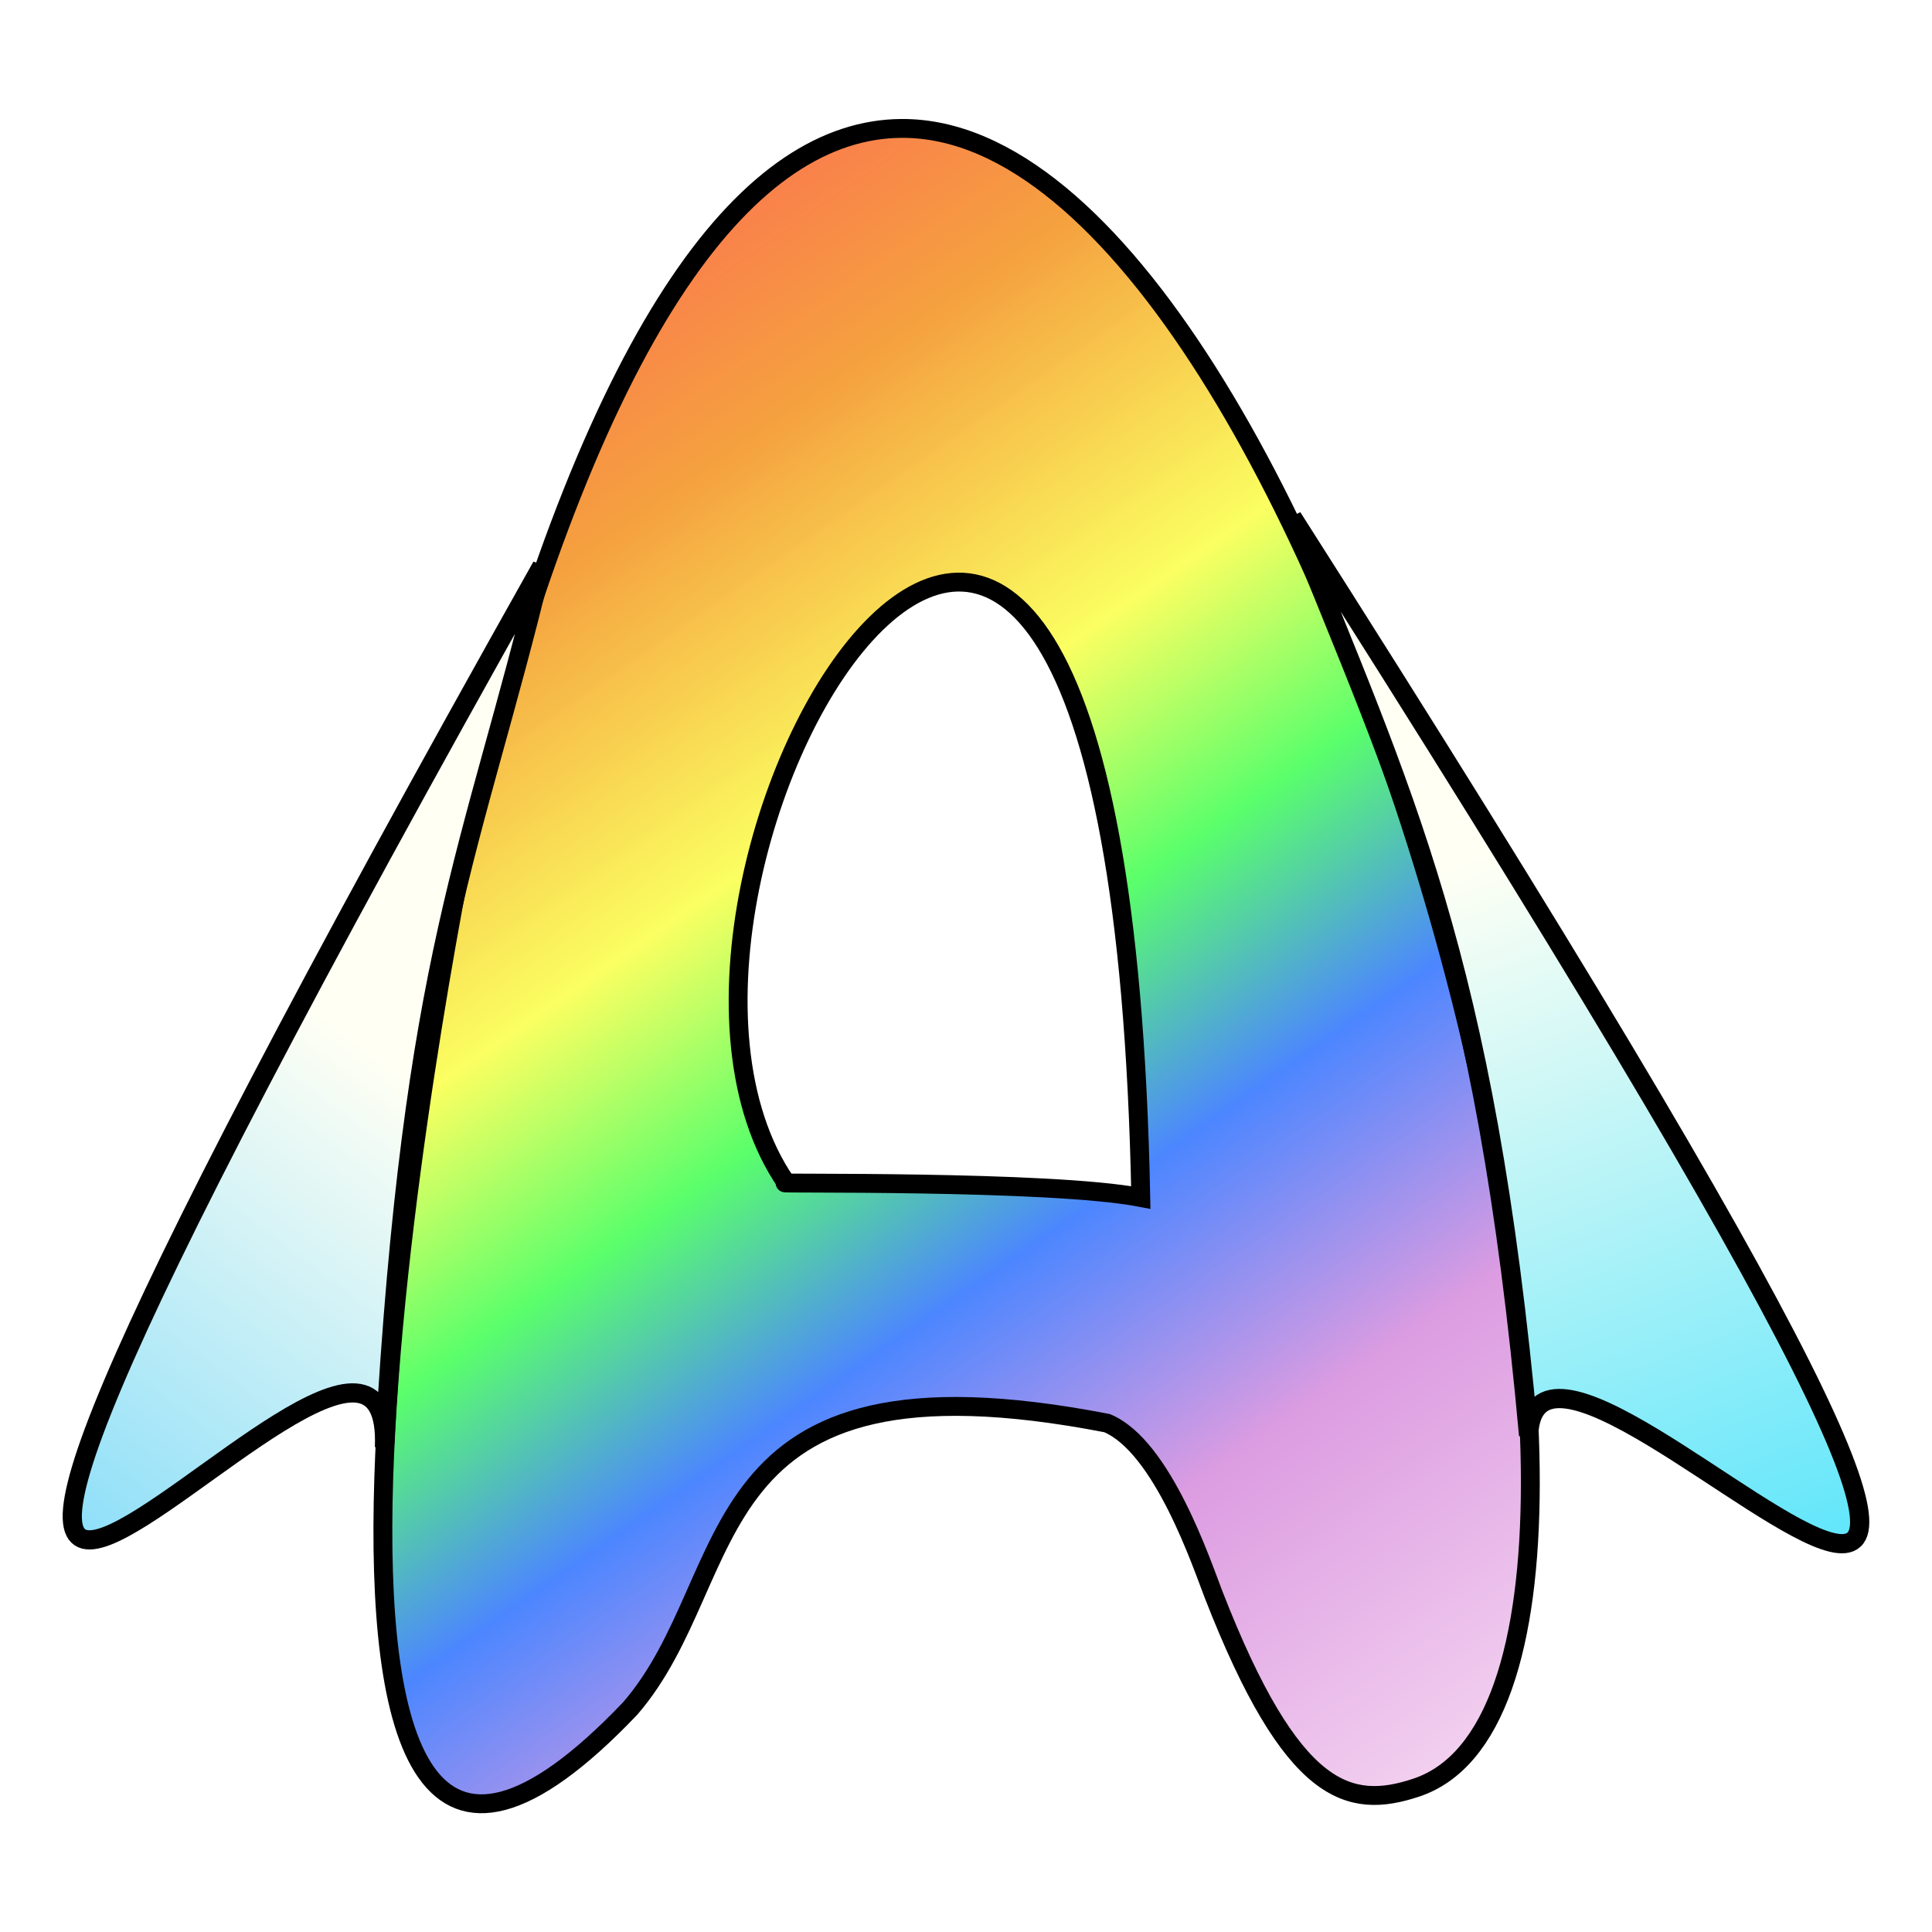
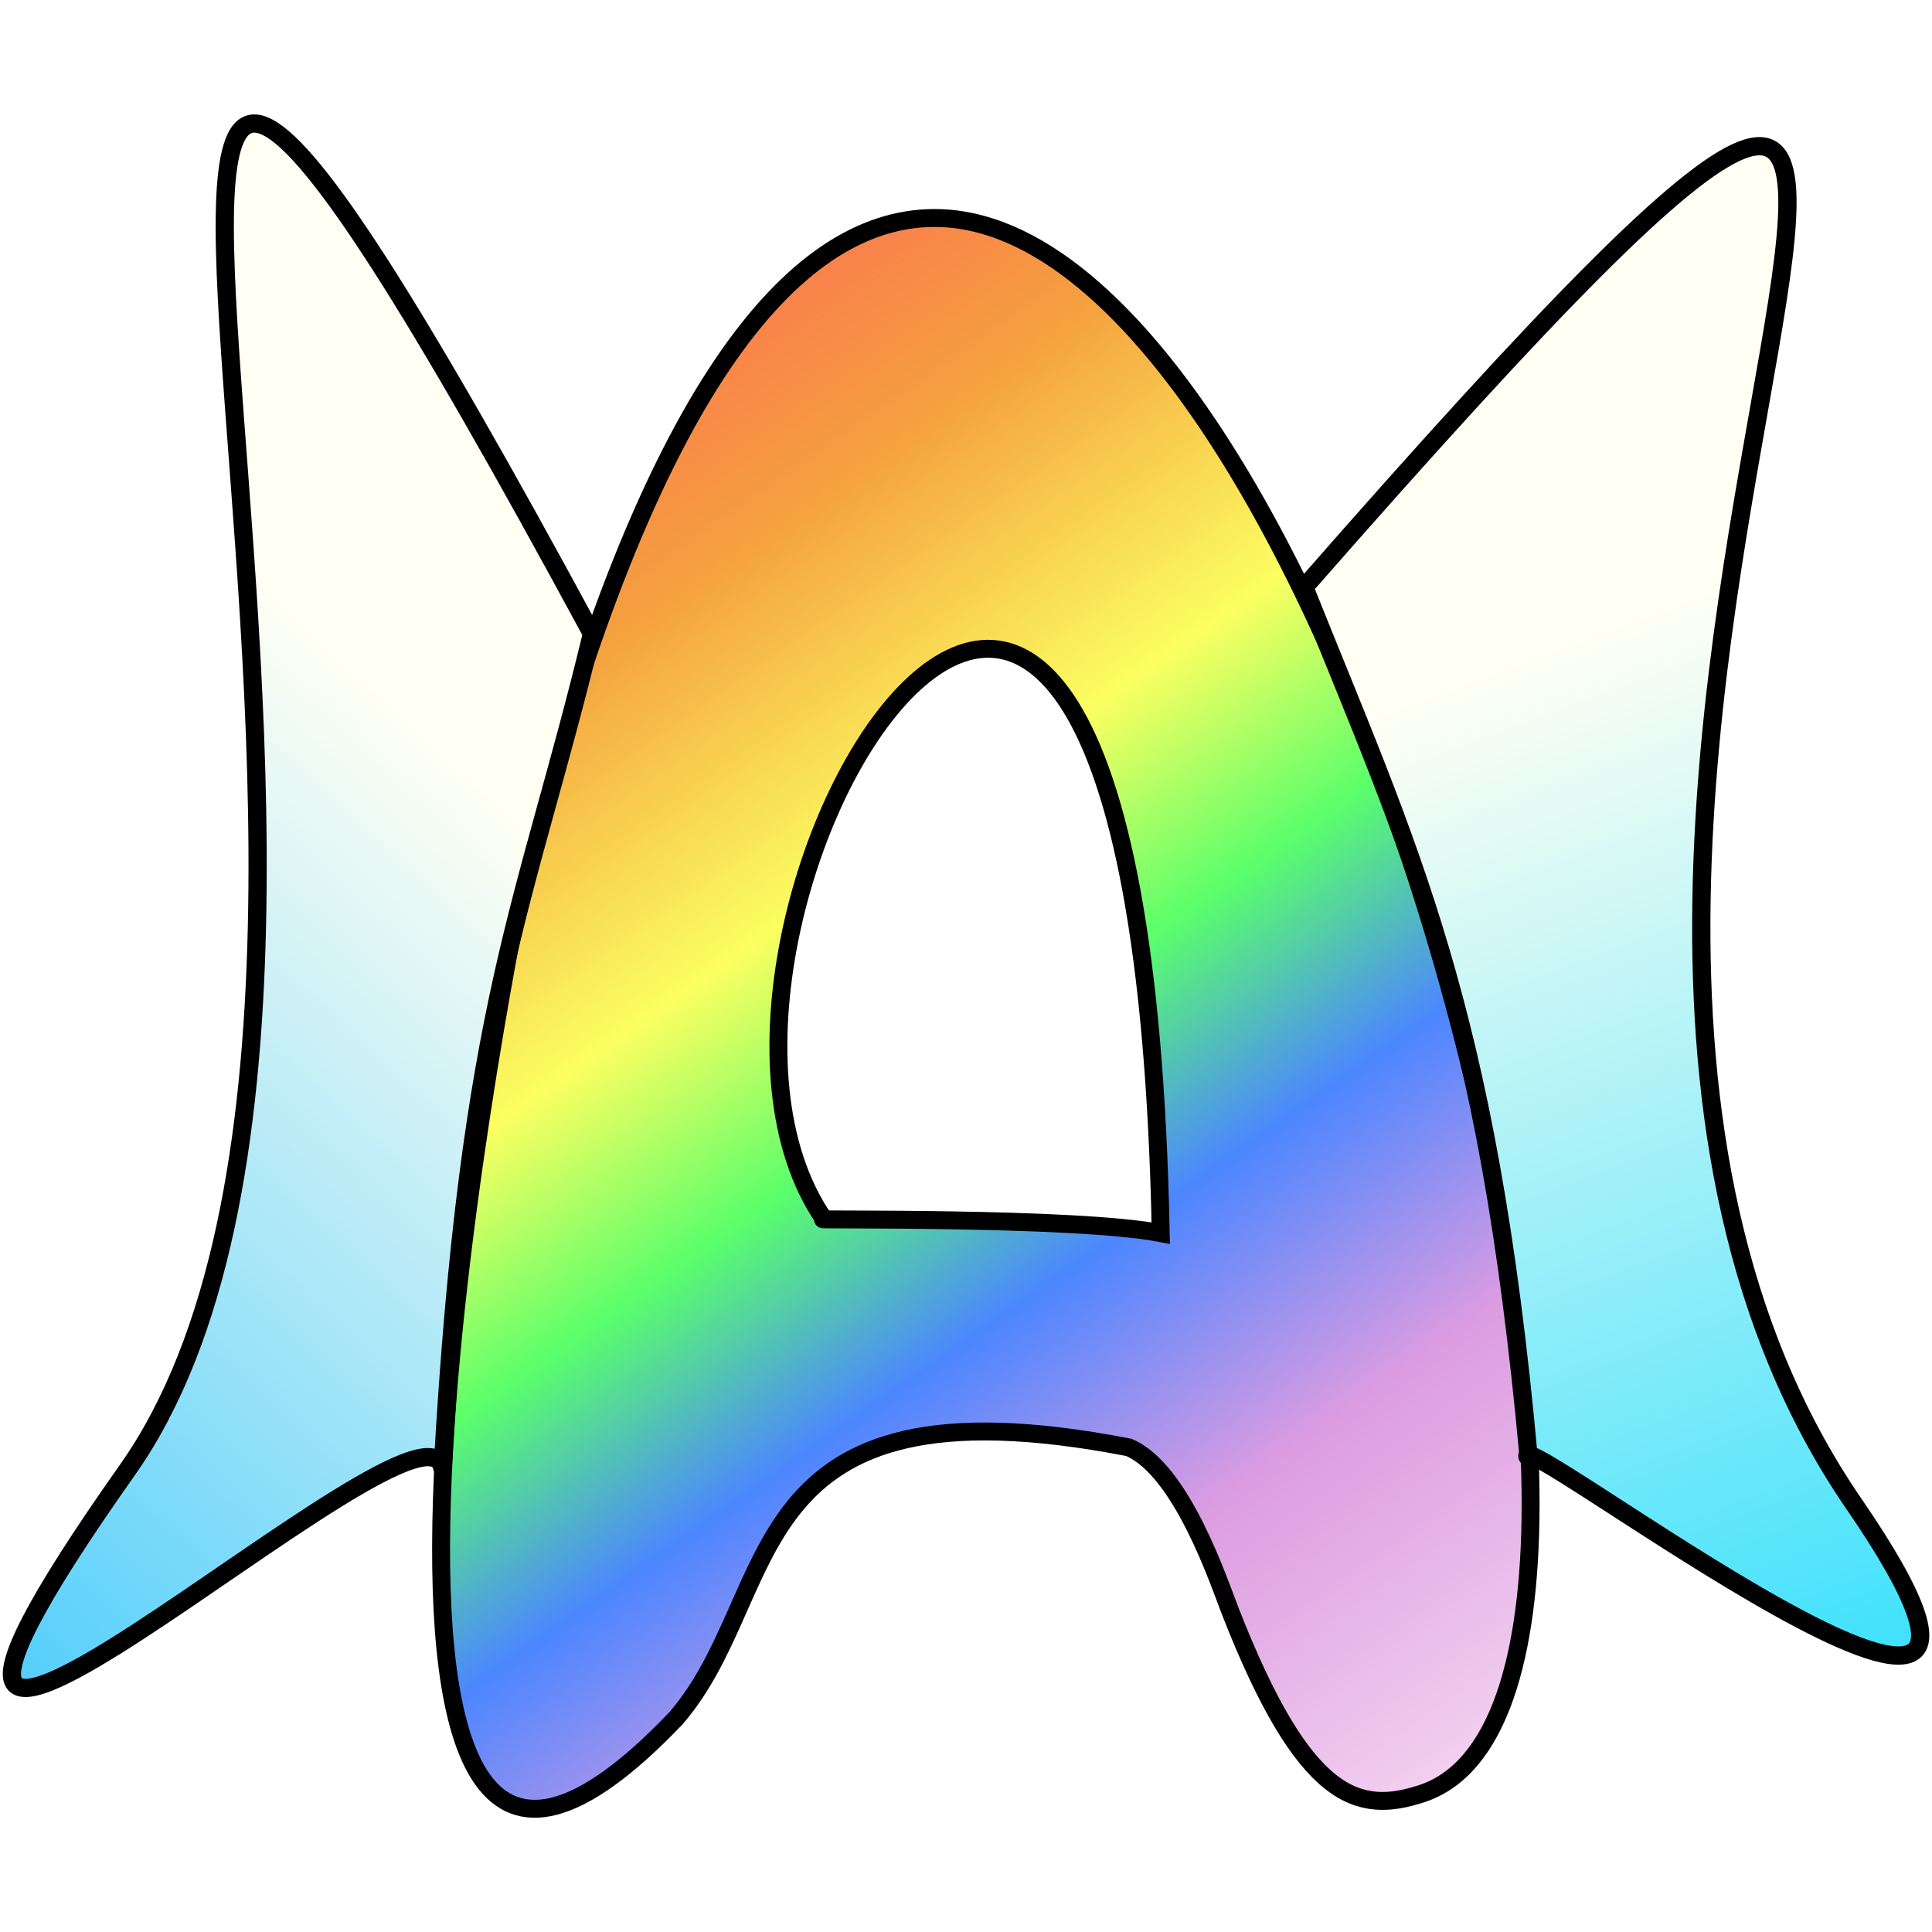
<svg xmlns="http://www.w3.org/2000/svg" xmlns:xlink="http://www.w3.org/1999/xlink" width="256" height="256" id="svg2985" version="1.1">
  <defs id="defs2987">
    <linearGradient id="linearGradient4222">
      <stop style="stop-color:#00b7ff;stop-opacity:1" offset="0" id="stop4224" />
      <stop style="stop-color:#fffff4;stop-opacity:1" offset="1" id="stop4226" />
    </linearGradient>
    <linearGradient id="linearGradient4216">
      <stop id="stop4218" offset="0" style="stop-color:#00d7ff;stop-opacity:1" />
      <stop id="stop4220" offset="1" style="stop-color:#fffff4;stop-opacity:1" />
    </linearGradient>
    <linearGradient id="linearGradient3830">
      <stop style="stop-color:#00b8b2;stop-opacity:1;" offset="0" id="stop3832" />
      <stop style="stop-color:#6cfff4;stop-opacity:0;" offset="1" id="stop3834" />
    </linearGradient>
    <linearGradient id="linearGradient3833">
      <stop style="stop-color:#ff5a5a;stop-opacity:1;" offset="0" id="stop3835" />
      <stop id="stop3837" offset="0.203" style="stop-color:#f5a13f;stop-opacity:1;" />
      <stop style="stop-color:#fbff5e;stop-opacity:0.982;" offset="0.367" id="stop3839" />
      <stop id="stop3841" offset="0.476" style="stop-color:#5aff6b;stop-opacity:1;" />
      <stop style="stop-color:#4c86ff;stop-opacity:1;" offset="0.588" id="stop3843" />
      <stop id="stop3845" offset="0.723" style="stop-color:#dc9ce1;stop-opacity:1;" />
      <stop style="stop-color:#ffedf8;stop-opacity:1;" offset="1" id="stop3847" />
    </linearGradient>
    <linearGradient id="linearGradient3817">
      <stop style="stop-color:#ff5a5a;stop-opacity:1;" offset="0" id="stop3819" />
      <stop id="stop3821" offset="0.263" style="stop-color:#f5a13f;stop-opacity:1;" />
      <stop style="stop-color:#fbff5e;stop-opacity:0.982;" offset="0.419" id="stop3823" />
      <stop id="stop3825" offset="0.545" style="stop-color:#5aff6b;stop-opacity:1;" />
      <stop style="stop-color:#4c86ff;stop-opacity:1;" offset="0.663" id="stop3827" />
      <stop id="stop3829" offset="0.723" style="stop-color:#dc9ce1;stop-opacity:1;" />
      <stop style="stop-color:#ffedf8;stop-opacity:1;" offset="1" id="stop3831" />
    </linearGradient>
    <linearGradient id="linearGradient3124">
      <stop id="stop3126" offset="0" style="stop-color:#ff5a5a;stop-opacity:1;" />
      <stop style="stop-color:#f5a13f;stop-opacity:1;" offset="0.263" id="stop3128" />
      <stop id="stop3130" offset="0.419" style="stop-color:#fbff5e;stop-opacity:0.982;" />
      <stop style="stop-color:#5aff6b;stop-opacity:1;" offset="0.545" id="stop3132" />
      <stop id="stop3134" offset="0.663" style="stop-color:#4c86ff;stop-opacity:1;" />
      <stop style="stop-color:#dc9ce1;stop-opacity:1;" offset="0.723" id="stop3136" />
      <stop id="stop3138" offset="1" style="stop-color:#ffedf8;stop-opacity:1;" />
    </linearGradient>
    <linearGradient id="linearGradient3798">
      <stop style="stop-color:#ff5a5a;stop-opacity:1;" offset="0" id="stop3800" />
      <stop id="stop3806" offset="0.2" style="stop-color:#f5a13f;stop-opacity:1;" />
      <stop style="stop-color:#fbff5e;stop-opacity:0.982;" offset="0.331" id="stop3808" />
      <stop id="stop3810" offset="0.446" style="stop-color:#5aff6b;stop-opacity:1;" />
      <stop style="stop-color:#4c86ff;stop-opacity:1;" offset="0.663" id="stop3812" />
      <stop id="stop3814" offset="0.759" style="stop-color:#dc9ce1;stop-opacity:1;" />
      <stop style="stop-color:#ffedf8;stop-opacity:1;" offset="1" id="stop3802" />
    </linearGradient>
    <linearGradient xlink:href="#linearGradient3798-7" id="linearGradient3804-1" x1="77.282" y1="857.588" x2="232.403" y2="993.453" gradientUnits="userSpaceOnUse" gradientTransform="translate(3.873388,2.720452)" />
    <linearGradient id="linearGradient3798-7">
      <stop style="stop-color:#ff5a5a;stop-opacity:1;" offset="0" id="stop3800-4" />
      <stop id="stop3806-0" offset="0.2" style="stop-color:#f5a13f;stop-opacity:1;" />
      <stop style="stop-color:#fbff5e;stop-opacity:0.982;" offset="0.331" id="stop3808-9" />
      <stop id="stop3810-4" offset="0.446" style="stop-color:#5aff6b;stop-opacity:1;" />
      <stop style="stop-color:#4c86ff;stop-opacity:1;" offset="0.663" id="stop3812-8" />
      <stop id="stop3814-8" offset="0.759" style="stop-color:#dc9ce1;stop-opacity:1;" />
      <stop style="stop-color:#ffedf8;stop-opacity:1;" offset="1" id="stop3802-2" />
    </linearGradient>
    <linearGradient y2="993.453" x2="232.403" y1="803.04" x1="10.612" gradientTransform="translate(37.04821,-58.1512)" gradientUnits="userSpaceOnUse" id="linearGradient3046" xlink:href="#linearGradient3124" />
    <linearGradient y2="993.453" x2="232.403" y1="857.588" x1="77.282" gradientTransform="translate(-10.82635,103.1476)" gradientUnits="userSpaceOnUse" id="linearGradient3046-5" xlink:href="#linearGradient3798-7-5" />
    <linearGradient id="linearGradient3798-7-5">
      <stop style="stop-color:#ff5a5a;stop-opacity:1;" offset="0" id="stop3800-4-1" />
      <stop id="stop3806-0-7" offset="0.2" style="stop-color:#f5a13f;stop-opacity:1;" />
      <stop style="stop-color:#fbff5e;stop-opacity:0.982;" offset="0.331" id="stop3808-9-1" />
      <stop id="stop3810-4-1" offset="0.446" style="stop-color:#5aff6b;stop-opacity:1;" />
      <stop style="stop-color:#4c86ff;stop-opacity:1;" offset="0.663" id="stop3812-8-5" />
      <stop id="stop3814-8-2" offset="0.759" style="stop-color:#dc9ce1;stop-opacity:1;" />
      <stop style="stop-color:#ffedf8;stop-opacity:1;" offset="1" id="stop3802-2-7" />
    </linearGradient>
    <linearGradient xlink:href="#linearGradient3833" id="linearGradient3187" gradientUnits="userSpaceOnUse" gradientTransform="matrix(-0.9576432,0.2879575,-0.2879575,-0.9576432,498.6331,1051.535)" x1="131.554" y1="1109.443" x2="43.15" y2="840.557" />
    <linearGradient xlink:href="#linearGradient3830" id="linearGradient3838" x1="18.359" y1="918.407" x2="86.929" y2="918.407" gradientUnits="userSpaceOnUse" gradientTransform="translate(-8.571429,-2.142857)" />
    <linearGradient xlink:href="#linearGradient3830-7" id="linearGradient3838-1" x1="18.359" y1="918.407" x2="86.929" y2="918.407" gradientUnits="userSpaceOnUse" />
    <linearGradient id="linearGradient3830-7">
      <stop style="stop-color:#2cfff9;stop-opacity:1;" offset="0" id="stop3832-4" />
      <stop style="stop-color:#e3fffd;stop-opacity:0;" offset="1" id="stop3834-0" />
    </linearGradient>
    <linearGradient gradientTransform="matrix(-1.019921,0,0,1.005333,265.2095,-0.5973605)" y2="918.407" x2="86.929" y1="918.407" x1="18.359" gradientUnits="userSpaceOnUse" id="linearGradient3855" xlink:href="#linearGradient3830-7" />
    <linearGradient xlink:href="#linearGradient3833" id="linearGradient3932" gradientUnits="userSpaceOnUse" gradientTransform="matrix(-0.9576432,0.2879575,-0.2879575,-0.9576432,498.6331,1051.535)" x1="131.554" y1="1109.443" x2="43.15" y2="840.557" />
    <linearGradient xlink:href="#linearGradient3830" id="linearGradient3934" gradientUnits="userSpaceOnUse" gradientTransform="translate(-8.571429,-2.142857)" x1="18.359" y1="918.407" x2="86.929" y2="918.407" />
    <linearGradient xlink:href="#linearGradient3830-7" id="linearGradient3936" gradientUnits="userSpaceOnUse" gradientTransform="matrix(-1.019921,0,0,1.005333,265.2095,-0.5973605)" x1="18.359" y1="918.407" x2="86.929" y2="918.407" />
    <linearGradient xlink:href="#linearGradient3830-7" id="linearGradient3939" gradientUnits="userSpaceOnUse" gradientTransform="matrix(-1.019921,0,0,1.005333,266.6783,-2.384836)" x1="19.76" y1="862.278" x2="76.424" y2="943.985" />
    <linearGradient xlink:href="#linearGradient3830" id="linearGradient3942" gradientUnits="userSpaceOnUse" gradientTransform="translate(-7.102676,-3.930333)" x1="23.359" y1="869.836" x2="77.643" y2="936.264" />
    <linearGradient xlink:href="#linearGradient3833" id="linearGradient3952" gradientUnits="userSpaceOnUse" gradientTransform="matrix(-0.9576432,0.2879575,-0.2879575,-0.9576432,498.6331,1051.535)" x1="131.554" y1="1109.443" x2="43.15" y2="840.557" />
    <linearGradient xlink:href="#linearGradient3830" id="linearGradient3954" gradientUnits="userSpaceOnUse" gradientTransform="translate(-7.102676,-3.930333)" x1="23.359" y1="869.836" x2="77.643" y2="936.264" />
    <linearGradient xlink:href="#linearGradient3830-7" id="linearGradient3956" gradientUnits="userSpaceOnUse" gradientTransform="matrix(-1.019921,0,0,1.005333,266.6783,-2.384836)" x1="19.76" y1="862.278" x2="76.424" y2="943.985" />
    <linearGradient xlink:href="#linearGradient3830" id="linearGradient3959" gradientUnits="userSpaceOnUse" gradientTransform="matrix(-1.019921,0,0,1.005333,268.0985,-2.384812)" x1="19.76" y1="862.278" x2="76.424" y2="943.985" />
    <linearGradient xlink:href="#linearGradient3830" id="linearGradient3962" gradientUnits="userSpaceOnUse" gradientTransform="translate(-5.682469,-3.930309)" x1="23.359" y1="869.836" x2="77.643" y2="936.264" />
    <linearGradient xlink:href="#linearGradient3833" id="linearGradient3074" gradientUnits="userSpaceOnUse" gradientTransform="matrix(-0.9576432,0.2879575,-0.2879575,-0.9576432,498.6331,1051.535)" x1="131.554" y1="1109.443" x2="43.15" y2="840.557" />
    <linearGradient xlink:href="#linearGradient3830" id="linearGradient3076" gradientUnits="userSpaceOnUse" gradientTransform="translate(-5.682469,-3.930309)" x1="23.359" y1="869.836" x2="77.643" y2="936.264" />
    <linearGradient xlink:href="#linearGradient3830" id="linearGradient3078" gradientUnits="userSpaceOnUse" gradientTransform="matrix(-1.019921,0,0,1.005333,268.0985,-2.384812)" x1="19.76" y1="862.278" x2="76.424" y2="943.985" />
-     <linearGradient xlink:href="#linearGradient4216" id="linearGradient3160" gradientUnits="userSpaceOnUse" gradientTransform="matrix(-0.9005982,0.5081726,-0.4939803,-0.8754463,712.2289,1695.938)" x1="63.49" y1="768.237" x2="37.331" y2="929.37" />
-     <linearGradient xlink:href="#linearGradient4222" id="linearGradient3163" gradientUnits="userSpaceOnUse" gradientTransform="matrix(0.9643749,0.3752357,0.3624864,-0.9316085,-346.3903,1770.841)" x1="15.392" y1="761.449" x2="62.558" y2="922.056" />
+     <linearGradient xlink:href="#linearGradient4216" id="linearGradient3160" gradientUnits="userSpaceOnUse" gradientTransform="matrix(-0.8551389,0.4825217,-0.4690458,-0.8312566,686.5254,1663.259)" x1="68.574" y1="767.149" x2="37.065" y2="960.22" />
+     <linearGradient xlink:href="#linearGradient4222" id="linearGradient3163" gradientUnits="userSpaceOnUse" gradientTransform="matrix(0.9156964,0.356295,0.3441893,-0.8845839,-318.6336,1734.381)" x1="10.893" y1="765.058" x2="86.791" y2="951.505" />
  </defs>
  <g id="layer1" transform="translate(0,-796.3622)">
    <g transform="scale(0.9898579,1.010246)" style="font-size:102.877px;font-style:normal;font-weight:normal;line-height:125%;letter-spacing:0px;word-spacing:0px;fill:#000000;fill-opacity:1;stroke:none;font-family:Sans" id="text2993" />
    <g style="font-size:120px;font-style:normal;font-variant:normal;font-weight:normal;font-stretch:normal;line-height:125%;letter-spacing:0px;word-spacing:0px;fill:#000000;fill-opacity:1;stroke:none;font-family:Arial;-inkscape-font-specification:Arial" id="text3000" />
-     <g style="font-style:normal;font-variant:normal;font-weight:normal;font-stretch:normal;font-size:149.886px;line-height:125%;font-family:Arial;-inkscape-font-specification:Arial;letter-spacing:0px;word-spacing:0px;fill:#000000;fill-opacity:1;stroke:none" id="text3011" transform="matrix(-0.9576432,0.2879575,-0.2879575,-0.9576432,511.8708,1778.869)">
+     <g style="font-style:normal;font-variant:normal;font-weight:normal;font-stretch:normal;font-size:149.886px;line-height:125%;font-family:Arial;-inkscape-font-specification:Arial;letter-spacing:0px;word-spacing:0px;fill:#000000;fill-opacity:1;stroke:none" id="text3011" transform="matrix(-0.9093045,0.2734223,-0.2734223,-0.9093045,496.3053,1742.004)">
      <path style="font-style:normal;font-variant:normal;font-weight:bold;font-stretch:normal;font-size:179.863px;line-height:125%;font-family:Arial;-inkscape-font-specification:'Arial Bold';letter-spacing:0px;word-spacing:0px;fill:url(#linearGradient3074);fill-opacity:1;stroke:#000000;stroke-width:2.5;stroke-miterlimit:4;stroke-dasharray:none;stroke-opacity:1" d="m 124.938,19.688 c -19.739,0.127 -39.945,24.579 -56.75,89.656 -4.509,20.811 -34.006,177.196 20.794,119.728 15.296,-17.618 7.771,-48.589 63.208,-37.826 7.372,3.086 12.577,18.771 14.122,22.737 10.41,26.719 17.97,28.494 26.82,25.568 C 235.338,225.595 181.763,19.321 124.938,19.688 Z m 31.718,141.653 c -11.979,-2.315 -49.879,-1.771 -46.996,-1.949 -27.693,-40.351 43.867,-157.952 46.996,1.949 z" transform="matrix(-0.9576432,-0.2879575,0.2879575,-0.9576432,211.7634,1092.429)" id="path3016-4" />
    </g>
-     <path style="fill:url(#linearGradient3163);fill-opacity:1;stroke:#000000;stroke-width:2.543;stroke-linecap:butt;stroke-linejoin:miter;stroke-miterlimit:4;stroke-dasharray:none;stroke-opacity:1" d="M 50.941,988.169 C 52.661,948.032 -55.794,1098.459 71.791,871.394 62.649,909.323 54.638,922.434 50.941,988.169 Z" id="path3049" />
-     <path style="fill:url(#linearGradient3160);fill-opacity:1;stroke:#000000;stroke-width:2.549;stroke-linecap:butt;stroke-linejoin:miter;stroke-miterlimit:4;stroke-dasharray:none;stroke-opacity:1" d="m 202.55,986.56 c 1.241,-31.665 116.305,110.005 -31.326,-121.65 14.55,36.429 25.567,57.991 31.326,121.65 z" id="path3049-9" />
+     <path style="fill:url(#linearGradient3163);fill-opacity:1;stroke:#000000;stroke-width:2.414;stroke-linecap:butt;stroke-linejoin:miter;stroke-miterlimit:4;stroke-dasharray:none;stroke-opacity:1" d="M 58.642,991.216 C 57.71,976.235 -33.852,1063.017 16.881,991.14 66.572,920.742 -16.999,703.803 78.439,880.336 69.758,916.35 62.152,928.799 58.642,991.216 Z" id="path3049" />
+     <path style="fill:url(#linearGradient3160);fill-opacity:1;stroke:#000000;stroke-width:2.42;stroke-linecap:butt;stroke-linejoin:miter;stroke-miterlimit:4;stroke-dasharray:none;stroke-opacity:1" d="m 202.573,989.688 c -4.666,-6.969 78.411,57.369 43.091,5.96 -64.946,-94.531 59.247,-272.271 -72.836,-121.469 13.816,34.59 24.276,55.063 29.745,115.509 z" id="path3049-9" />
  </g>
</svg>
